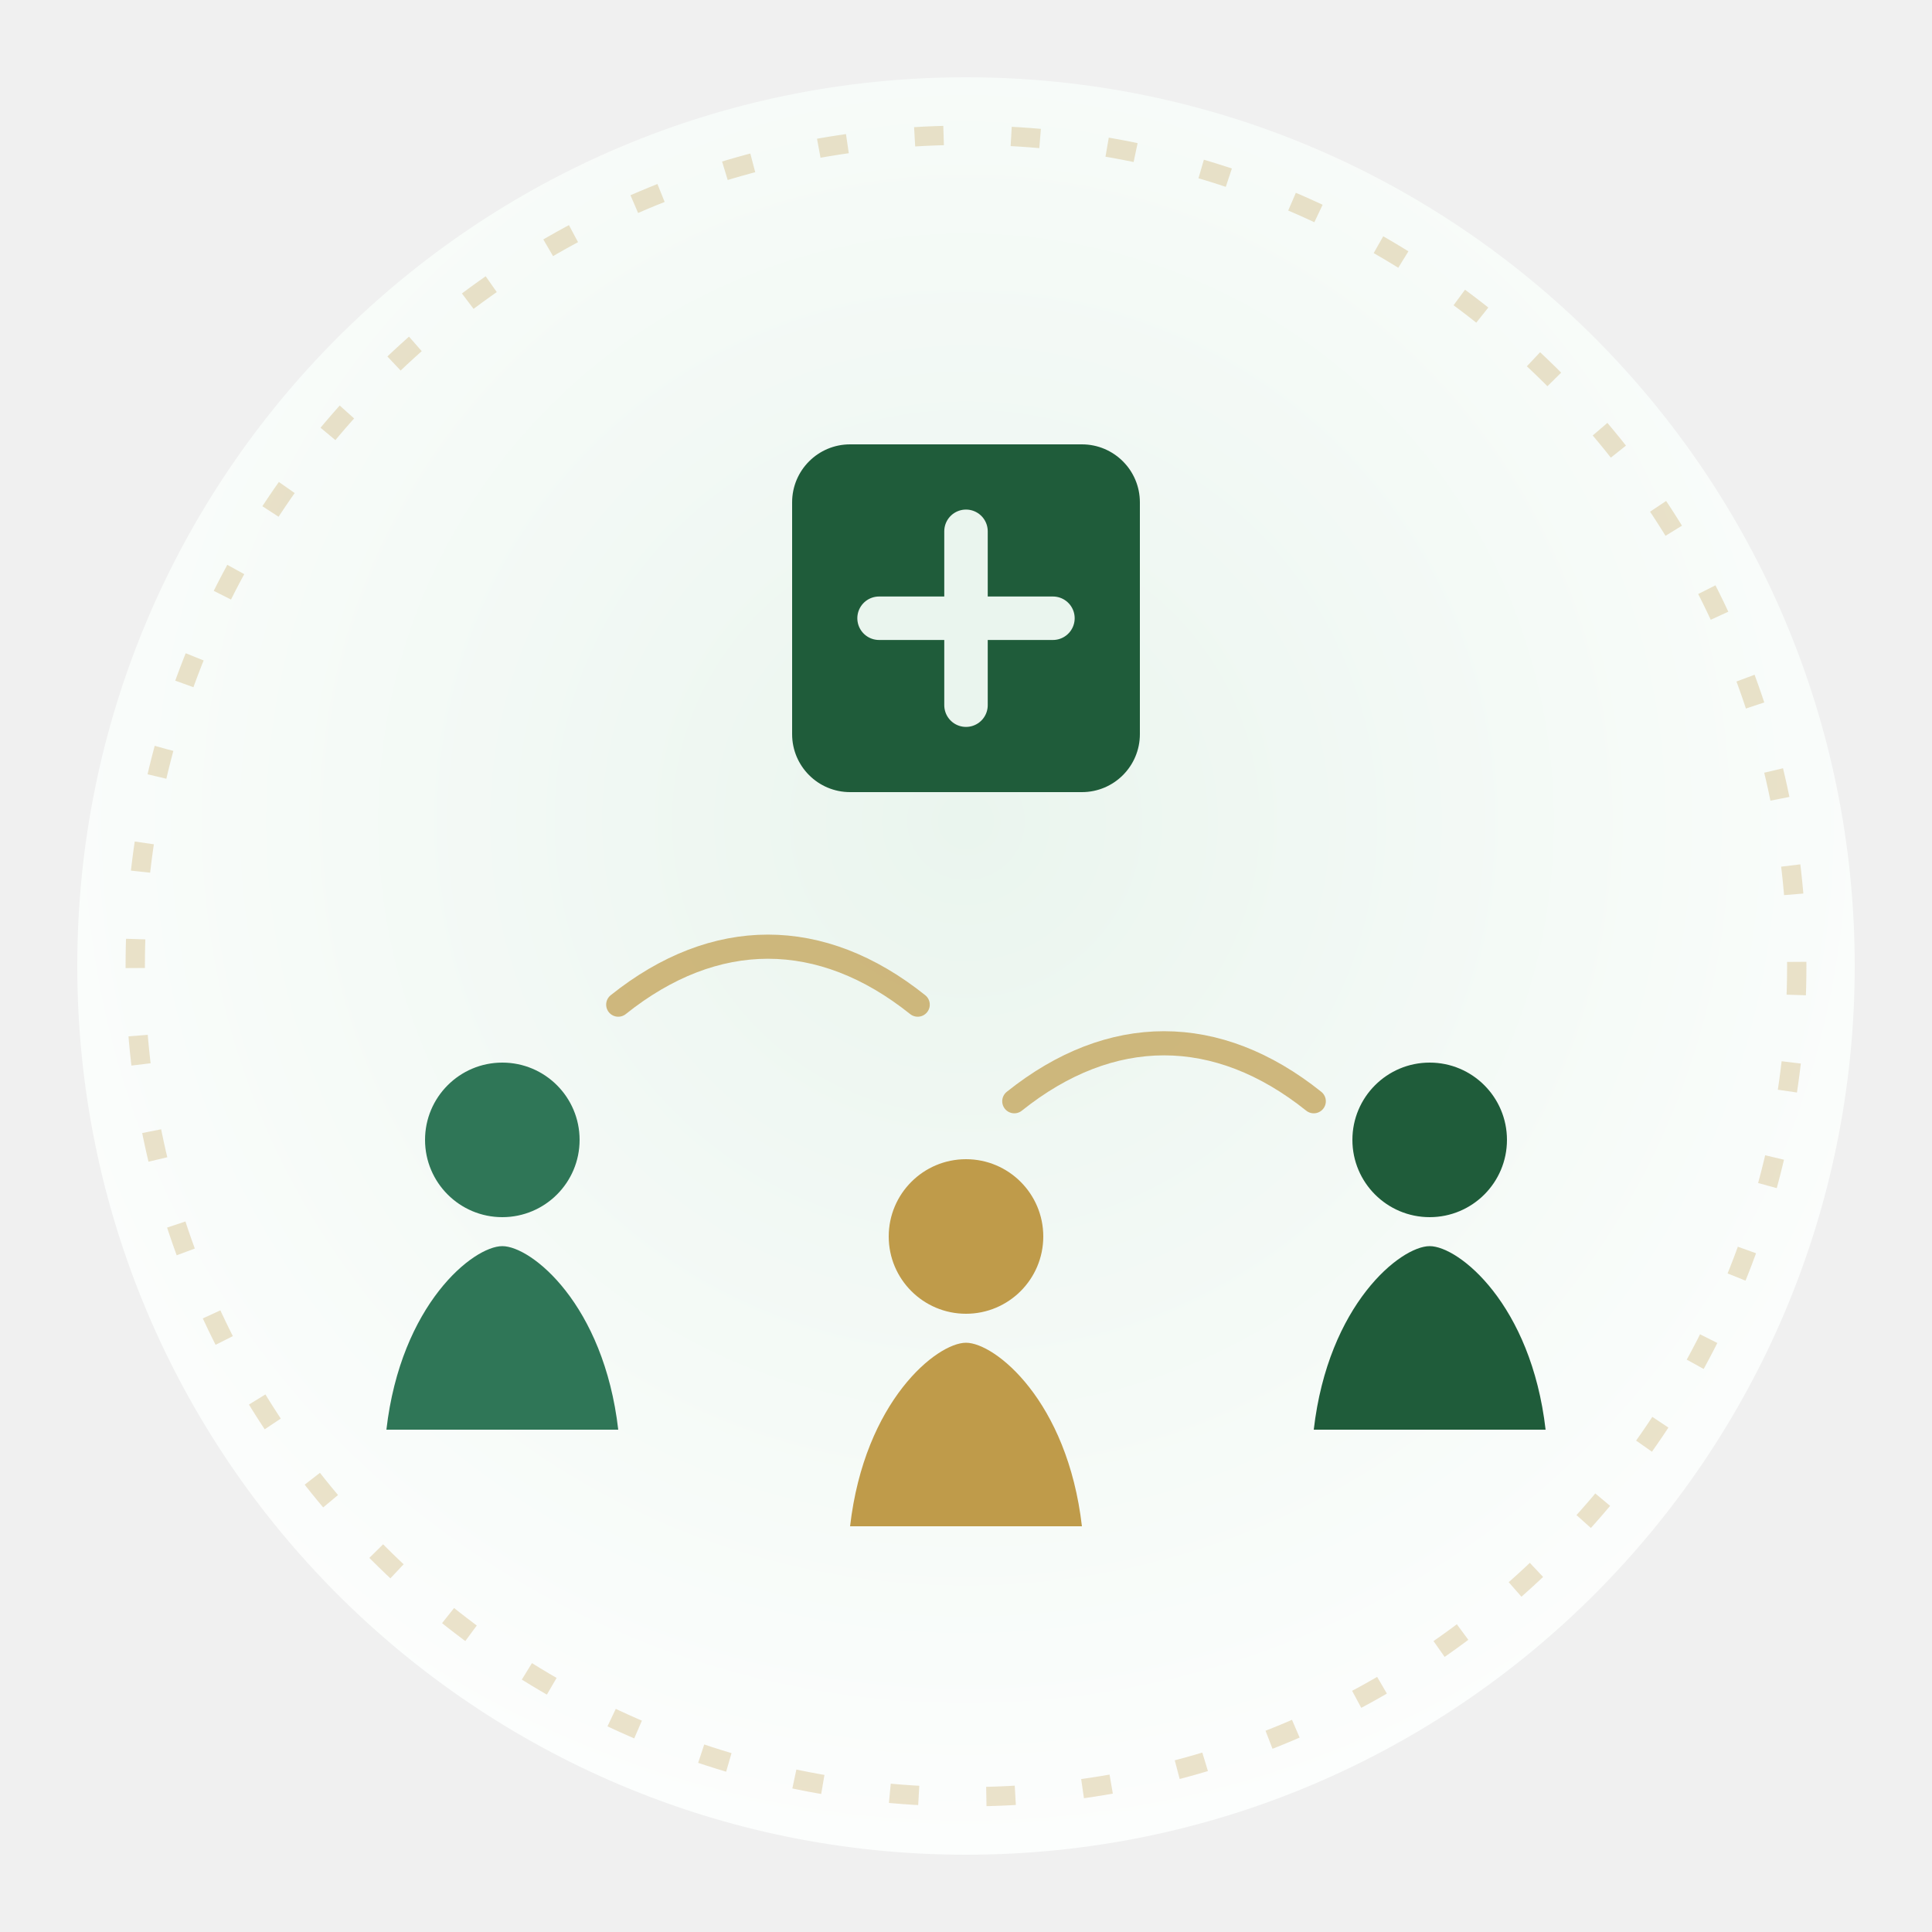
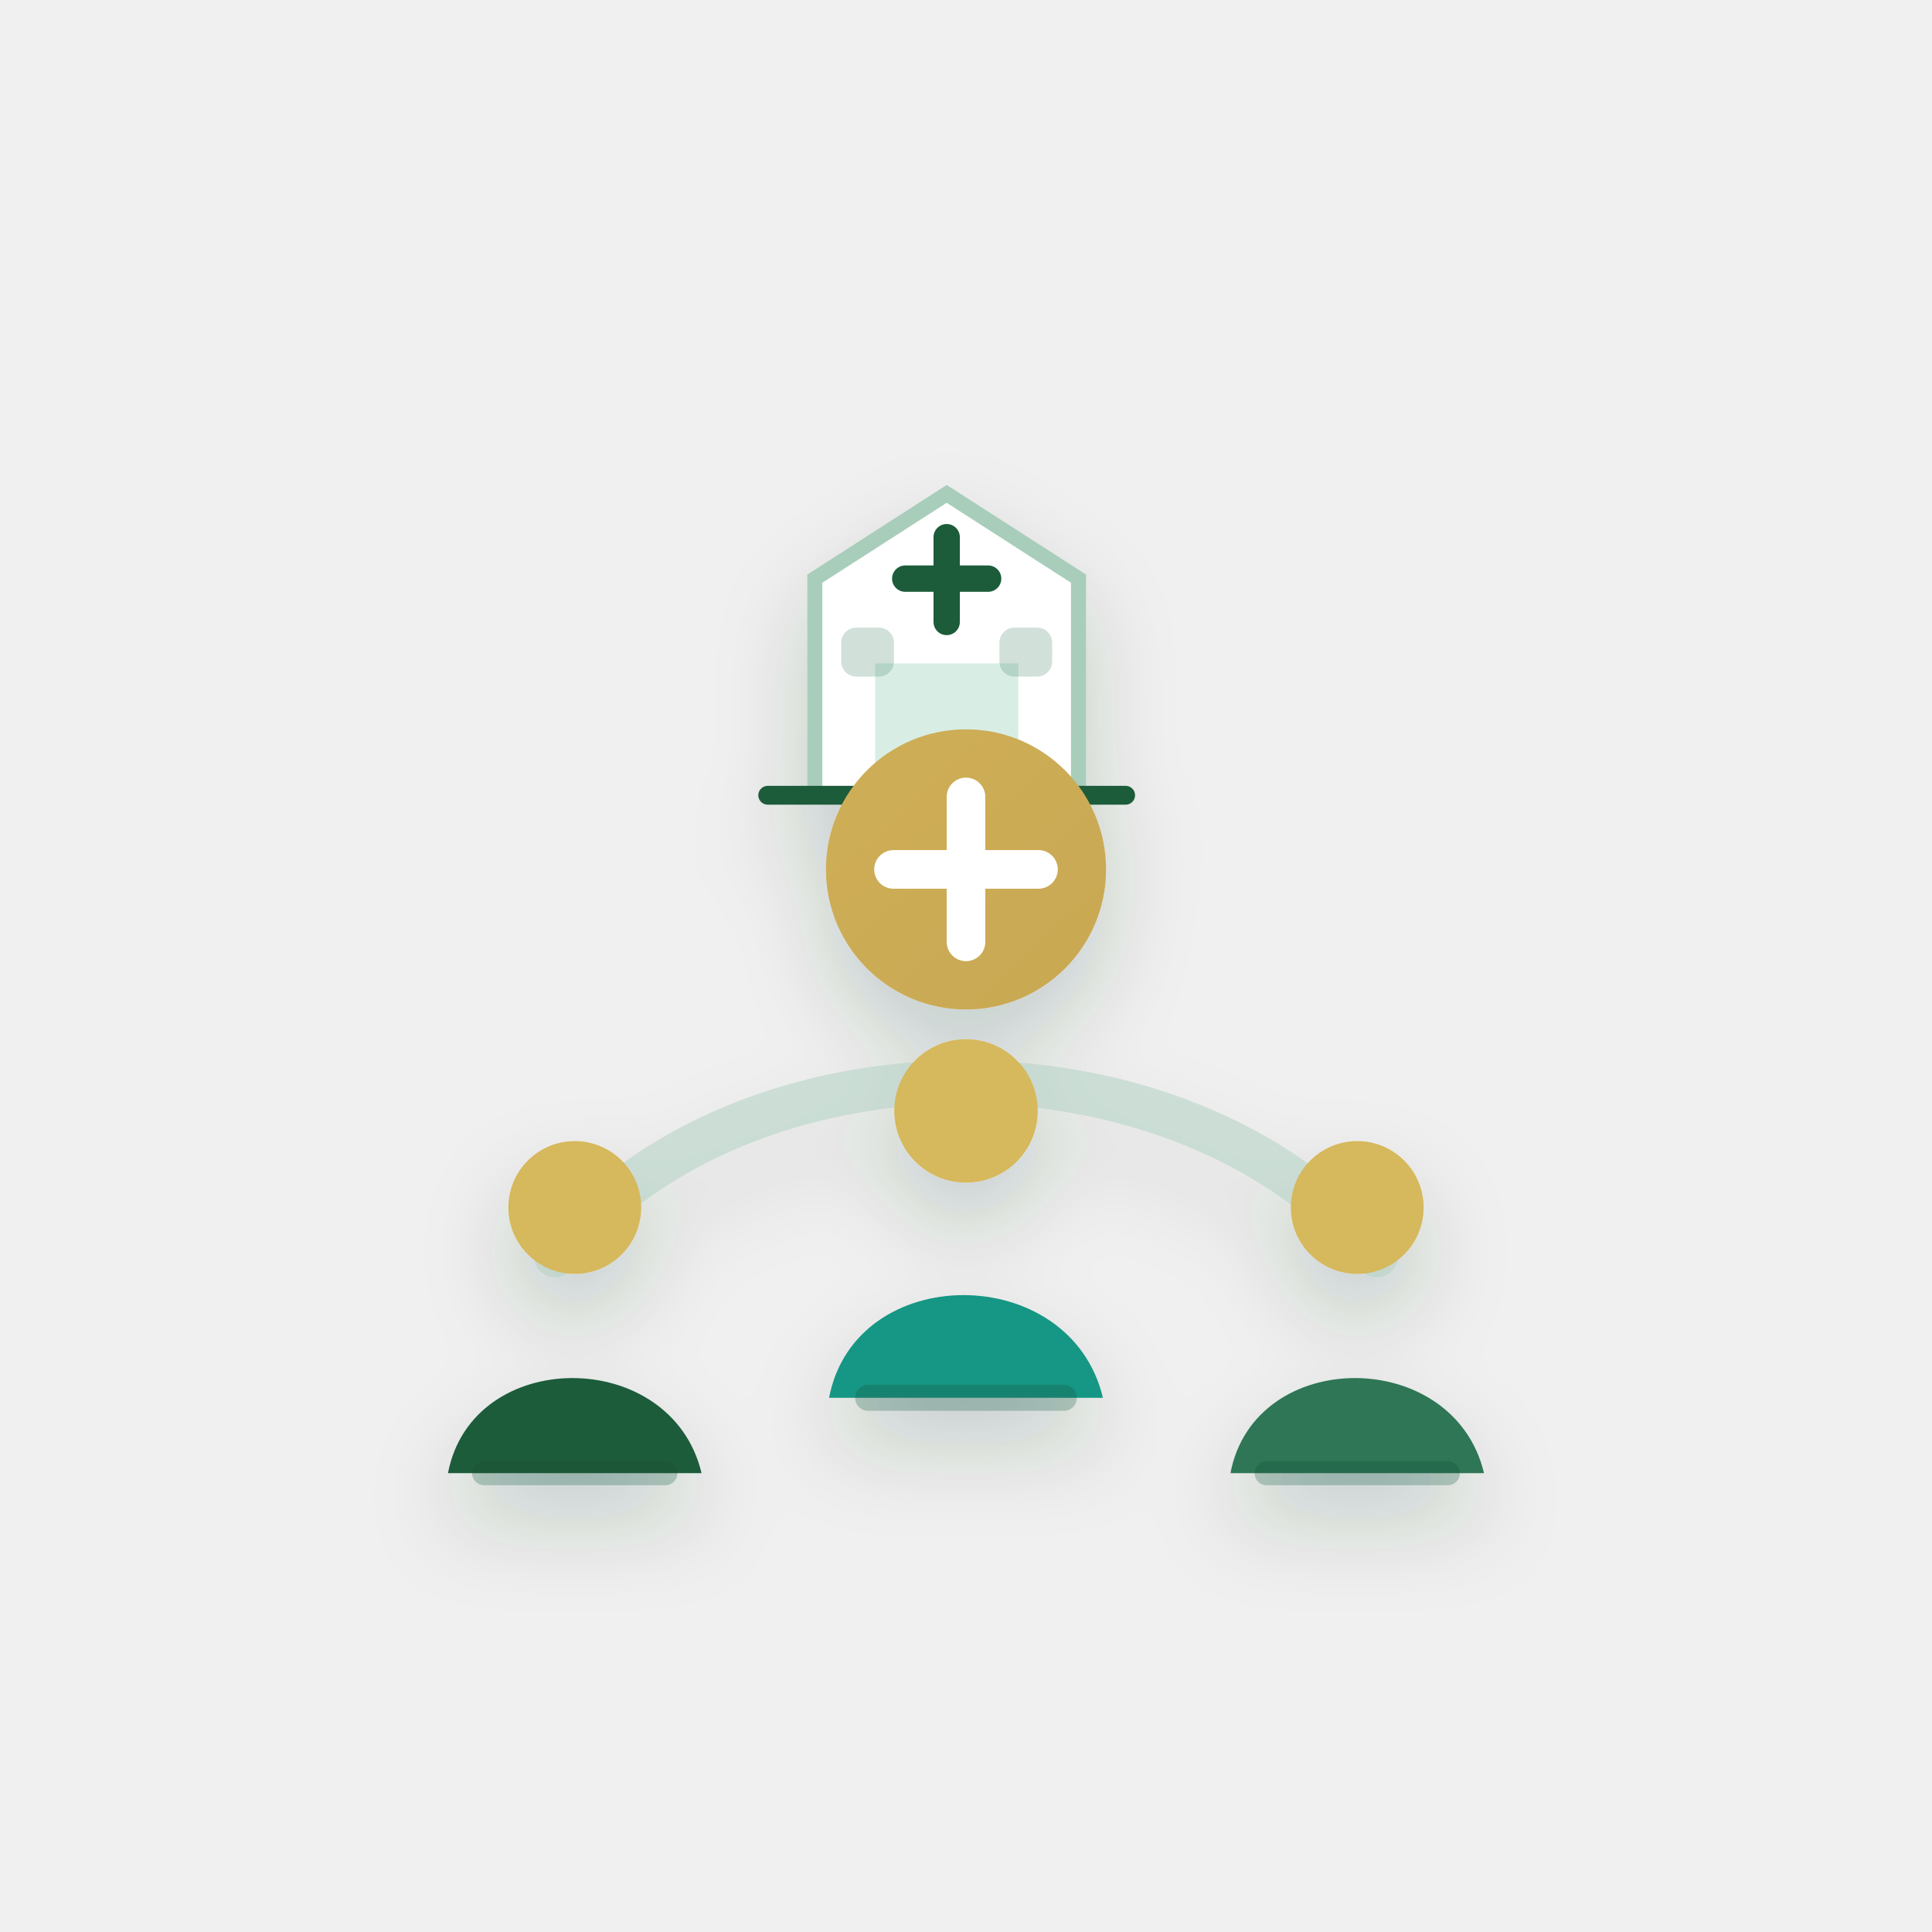
- <svg xmlns="http://www.w3.org/2000/svg" viewBox="0 0 200 200">
+ <svg xmlns="http://www.w3.org/2000/svg" width="800" height="800" viewBox="0 0 800 800" fill="none" role="img" aria-labelledby="title-emergency-response-team">
  <defs>
-     <radialGradient id="bg3" cx="50%" cy="42%" r="65%">
-       <stop offset="0%" stop-color="#EAF5EE" />
-       <stop offset="100%" stop-color="#FFFFFF" />
-     </radialGradient>
+     <linearGradient id="g-emergency-response-team" x1="120" y1="100" x2="680" y2="700" gradientUnits="userSpaceOnUse">
+       <stop stop-color="#2F7657" />
+       <stop offset="1" stop-color="#1F5C3A" />
+     </linearGradient>
+     <linearGradient id="gold-emergency-response-team" x1="160" y1="120" x2="680" y2="680" gradientUnits="userSpaceOnUse">
+       <stop stop-color="#D6B85D" />
+       <stop offset="1" stop-color="#BF9B4A" />
+     </linearGradient>
+     <linearGradient id="teal-emergency-response-team" x1="120" y1="180" x2="670" y2="650" gradientUnits="userSpaceOnUse">
+       <stop stop-color="#28B4A5" />
+       <stop offset="1" stop-color="#159684" />
+     </linearGradient>
+     <filter id="shadow-emergency-response-team" x="-20%" y="-20%" width="140%" height="150%" color-interpolation-filters="sRGB">
+       <feDropShadow dx="0" dy="18" stdDeviation="18" flood-color="#0B3F2D" flood-opacity="0.18" />
+     </filter>
+     <filter id="soft-emergency-response-team" x="-30%" y="-30%" width="160%" height="160%">
+       <feGaussianBlur stdDeviation="10" />
+     </filter>
  </defs>
-   <circle cx="100" cy="100" r="92" fill="url(#bg3)" />
-   <circle cx="100" cy="100" r="86" fill="none" stroke="#BF9B4A" stroke-opacity="0.28" stroke-width="2" stroke-dasharray="3 7" />
-   <rect x="82" y="46" width="36" height="36" rx="6" fill="#1F5C3A" />
-   <path d="M100 55v18M91 64h18" stroke="#EAF5EE" stroke-width="4.5" stroke-linecap="round" />
-   <g fill="#2F7657">
-     <circle cx="52" cy="118" r="8" />
-     <path d="M40 148c1.5-13 9-19 12-19s10.5 6 12 19z" />
+   <g filter="url(#shadow-emergency-response-team)">
+     <g transform="translate(275 185) scale(0.78)">
+       <path d="M80 185V70l70-45 70 45v115" fill="white" stroke="#A9CDBB" stroke-width="8" />
+       <path d="M112 185v-70h76v70" fill="#D8EEE5" />
+       <path d="M150 48v45M128 70h44" stroke="#1F5C3A" stroke-width="14" stroke-linecap="round" />
+       <path d="M55 185h190" stroke="#1F5C3A" stroke-width="10" stroke-linecap="round" />
+       <rect x="94" y="96" width="28" height="26" rx="8" fill="#2F7657" opacity=".22" />
+       <rect x="178" y="96" width="28" height="26" rx="8" fill="#2F7657" opacity=".22" />
+     </g>
+     <path d="M230 520c78-96 260-96 340 0" stroke="#A9CDBB" stroke-width="18" stroke-linecap="round" opacity=".5" />
+     <g transform="translate(238 500) scale(1.25)">
+       <circle cx="0" cy="0" r="22" fill="#D6B85D" />
+       <path d="M-42 88c8-42 74-42 84 0" fill="#1F5C3A" />
+       <path d="M-30 88h60" stroke="#0E4A34" stroke-width="8" stroke-linecap="round" opacity=".25" />
+     </g>
+     <g transform="translate(400 460) scale(1.35)">
+       <circle cx="0" cy="0" r="22" fill="#D6B85D" />
+       <path d="M-42 88c8-42 74-42 84 0" fill="#159684" />
+       <path d="M-30 88h60" stroke="#0E4A34" stroke-width="8" stroke-linecap="round" opacity=".25" />
+     </g>
+     <g transform="translate(562 500) scale(1.25)">
+       <circle cx="0" cy="0" r="22" fill="#D6B85D" />
+       <path d="M-42 88c8-42 74-42 84 0" fill="#2F7657" />
+       <path d="M-30 88h60" stroke="#0E4A34" stroke-width="8" stroke-linecap="round" opacity=".25" />
+     </g>
+     <circle cx="400" cy="360" r="58" fill="url(#gold-emergency-response-team)" />
+     <path d="M400 330v60M370 360h60" stroke="white" stroke-width="16" stroke-linecap="round" />
  </g>
-   <g fill="#BF9B4A">
-     <circle cx="100" cy="128" r="8" />
-     <path d="M88 158c1.5-13 9-19 12-19s10.5 6 12 19z" />
-   </g>
-   <g fill="#1F5C3A">
-     <circle cx="148" cy="118" r="8" />
-     <path d="M136 148c1.5-13 9-19 12-19s10.5 6 12 19z" />
-   </g>
-   <path d="M64 104c10-8 21-8 31 0M105 114c10-8 21-8 31 0" stroke="#BF9B4A" stroke-width="2.5" fill="none" stroke-linecap="round" opacity="0.7" />
</svg>
